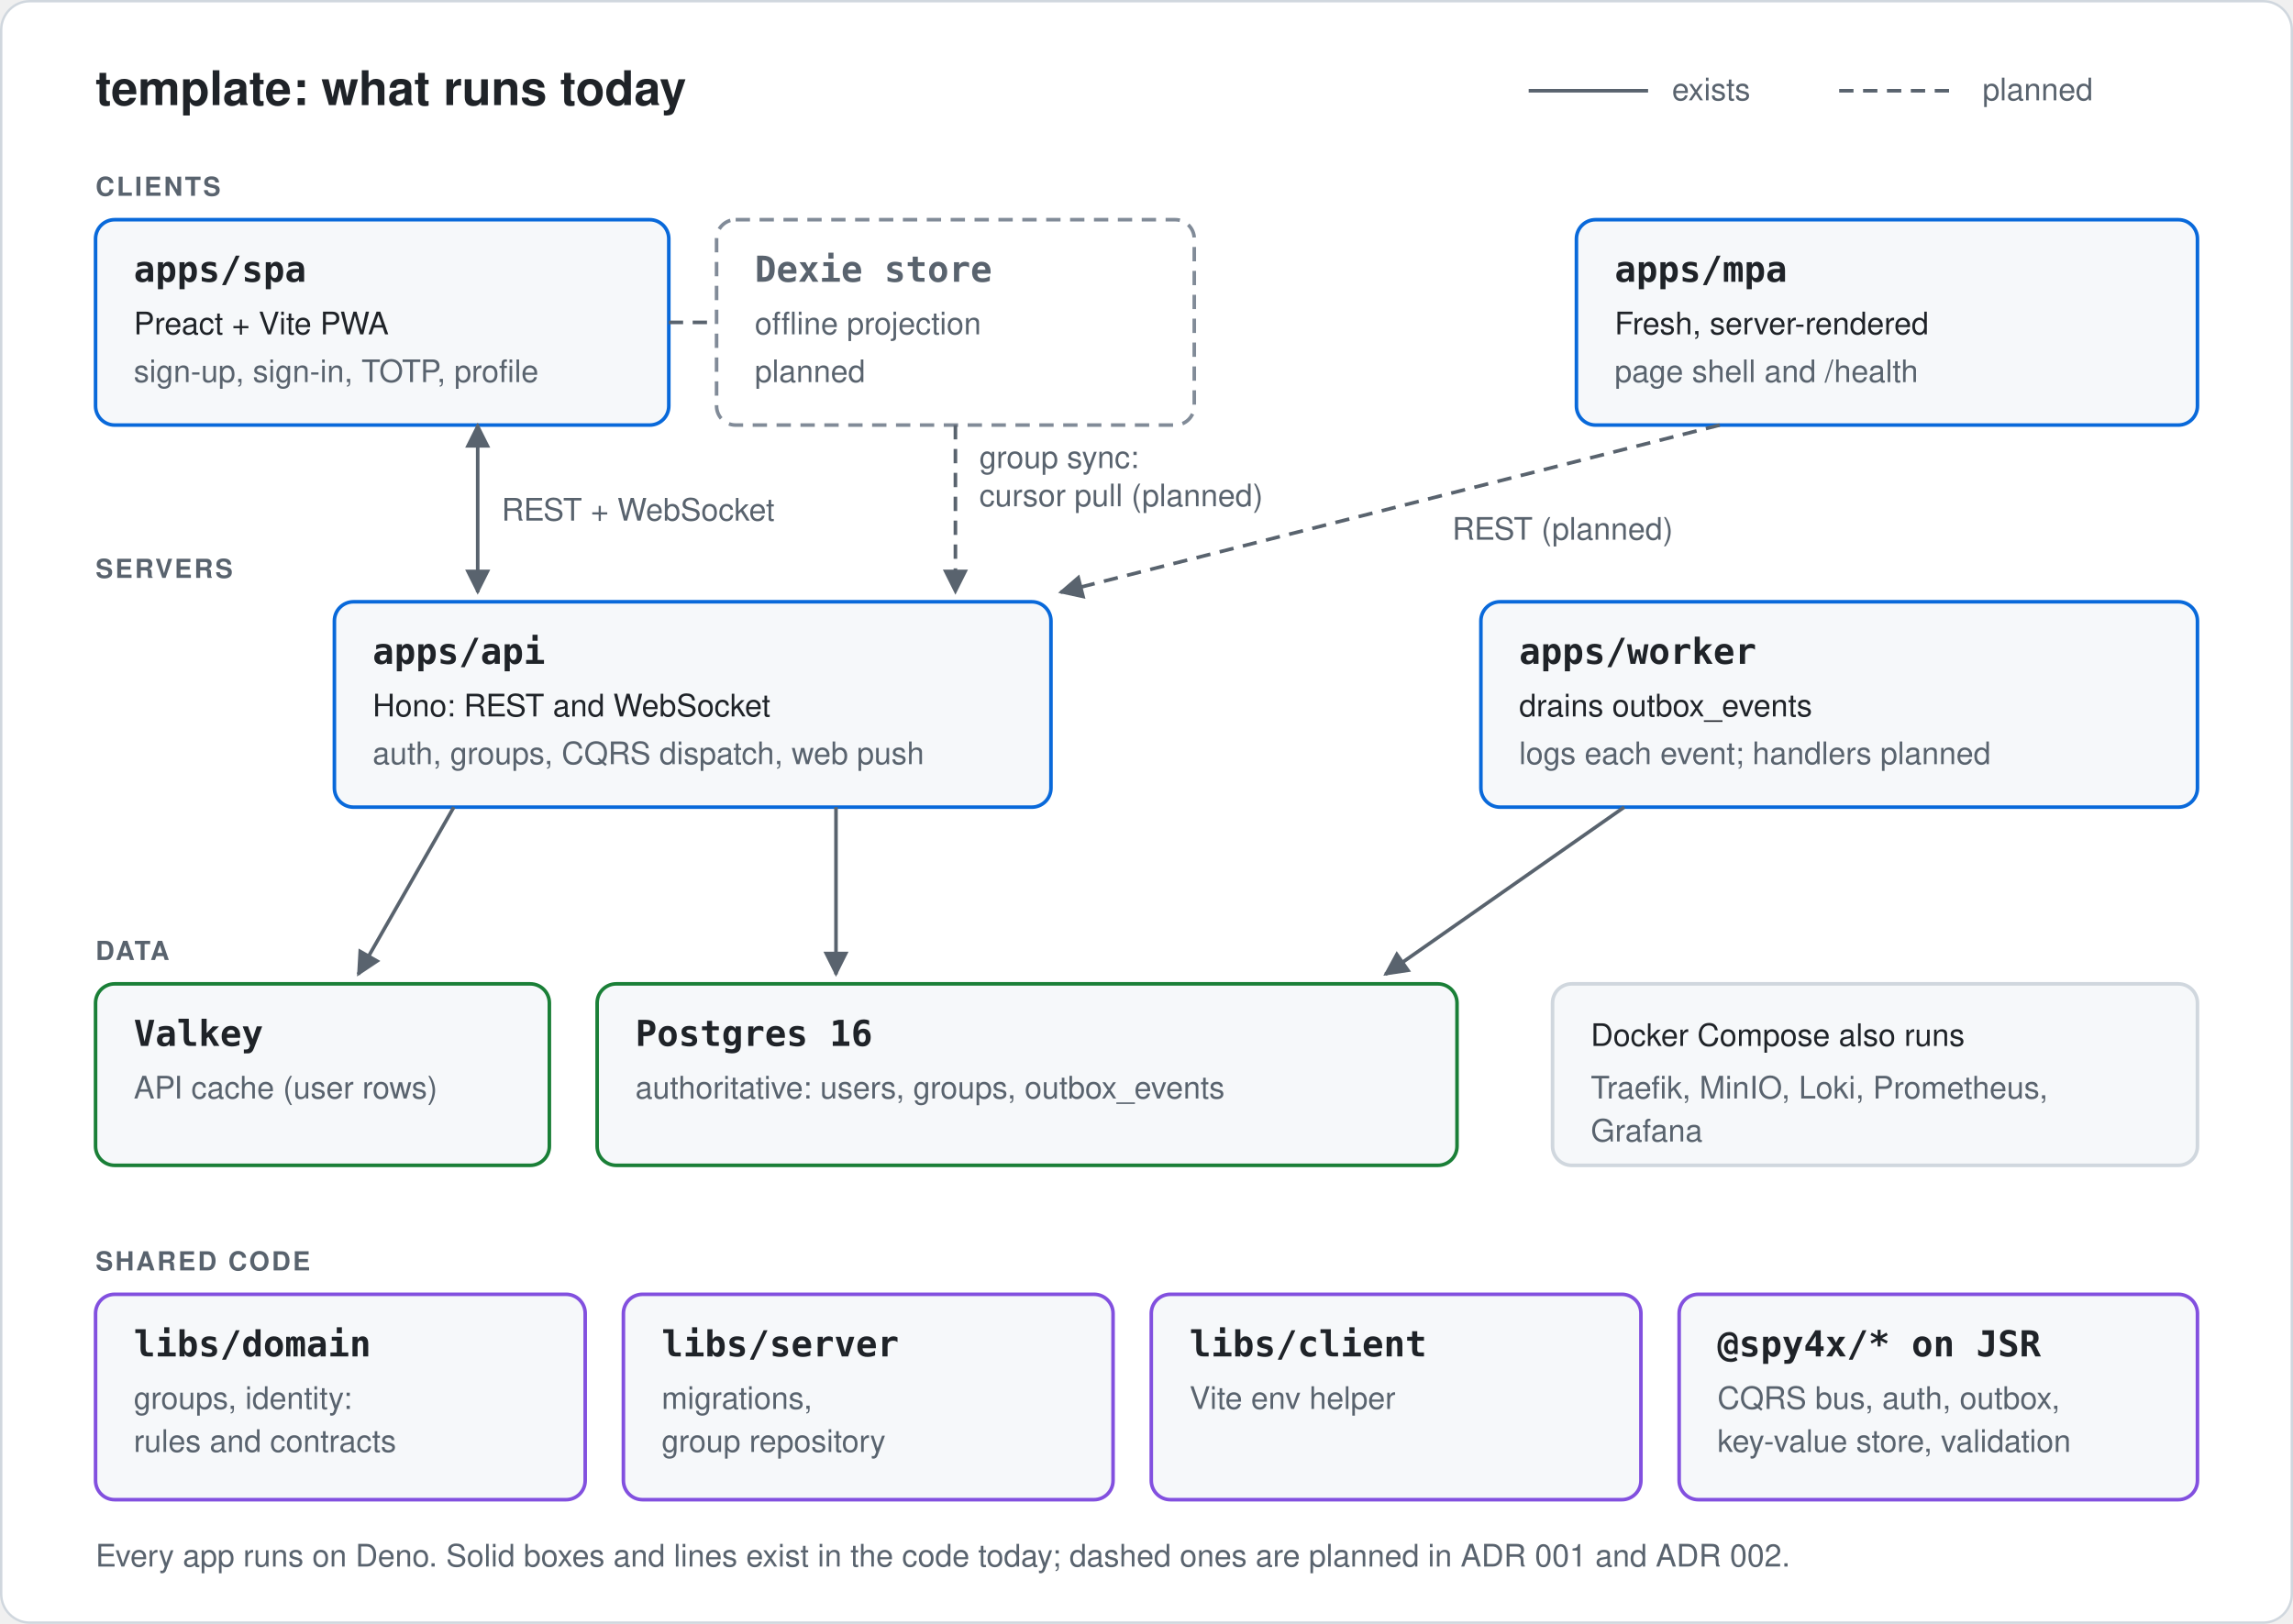
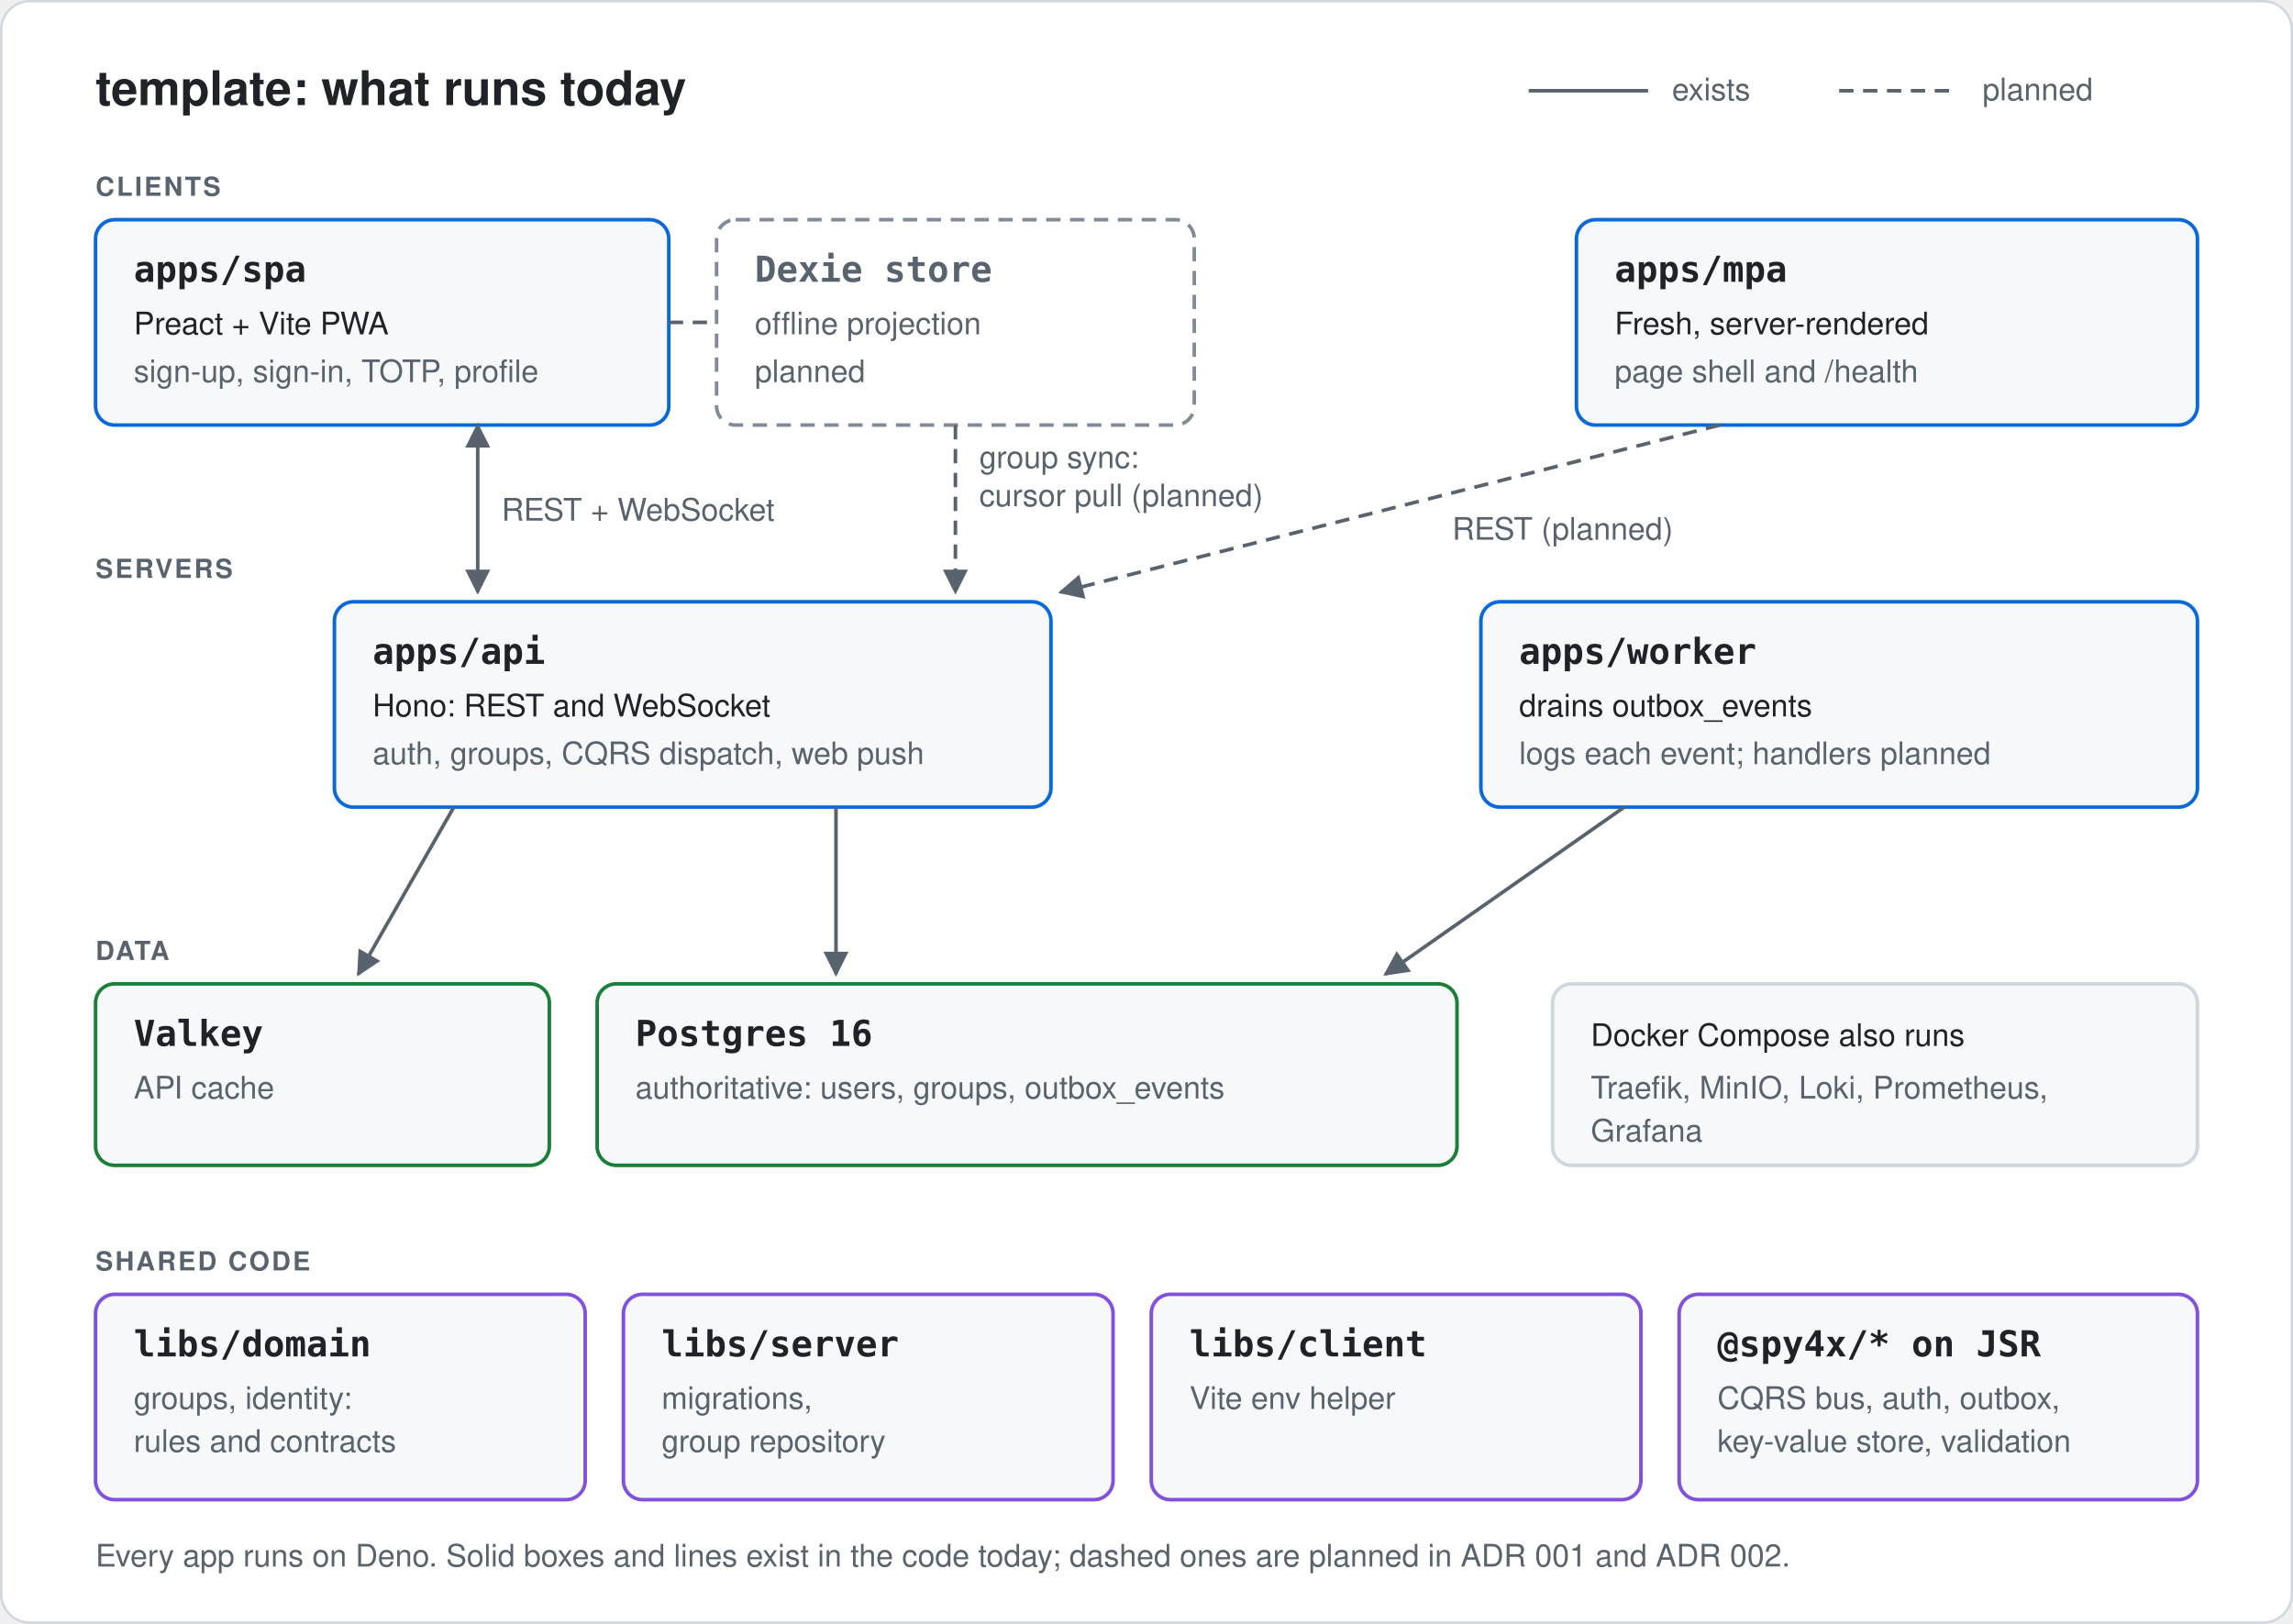
<svg xmlns="http://www.w3.org/2000/svg" viewBox="0 0 960 680" width="960" height="680" role="img" aria-labelledby="title desc">
  <style>
    .bg { fill: #ffffff; stroke: #d0d7de; }
    .t { fill: #1f2328; font-family: -apple-system, BlinkMacSystemFont, "Segoe UI", Helvetica, Arial, sans-serif; font-size: 13px; }
    .h { font-family: ui-monospace, SFMono-Regular, Menlo, Consolas, monospace; font-size: 15px; font-weight: 600; }
    .title { font-size: 20px; font-weight: 600; }
    .m { fill: #59636e; }
    .tier { fill: #59636e; font-size: 11px; font-weight: 600; letter-spacing: 0.08em; }
    .box { fill: #f6f8fa; stroke-width: 1.5; }
    .app { stroke: #0969da; }
    .data { stroke: #1a7f37; }
    .lib { stroke: #8250df; }
    .ops { stroke: #d0d7de; }
    .plan { fill: none; stroke: #818b98; stroke-width: 1.5; stroke-dasharray: 6 4; }
    .line { stroke: #59636e; stroke-width: 1.5; fill: none; }
    .dash { stroke-dasharray: 6 4; }
    .head { fill: #59636e; }
    @media (prefers-color-scheme: dark) {
      .bg { fill: #0d1117; stroke: #30363d; }
      .t { fill: #e6edf3; }
      .m, .tier { fill: #9198a1; }
      .box { fill: #161b22; }
      .app { stroke: #4493f8; }
      .data { stroke: #3fb950; }
      .lib { stroke: #ab7df8; }
      .ops { stroke: #30363d; }
      .plan { stroke: #6e7681; }
      .line { stroke: #9198a1; }
      .head { fill: #9198a1; }
    }
  </style>
  <defs>
    <marker id="arrow" viewBox="0 0 10 10" refX="9" refY="5" markerWidth="7" markerHeight="7" orient="auto-start-reverse">
      <path class="head" d="M0 0 L10 5 L0 10 z" />
    </marker>
  </defs>
  <rect class="bg" x="0.5" y="0.5" width="959" height="679" rx="12" />
  <text class="t title" x="40" y="44">template: what runs today</text>
  <line class="line" x1="640" y1="38" x2="690" y2="38" />
  <text class="t m" x="700" y="42">exists</text>
  <line class="line dash" x1="770" y1="38" x2="820" y2="38" />
  <text class="t m" x="830" y="42">planned</text>
  <text class="t tier" x="40" y="82">CLIENTS</text>
  <rect class="box app" x="40" y="92" width="240" height="86" rx="8" />
  <text class="t h" x="56" y="118">apps/spa</text>
  <text class="t" x="56" y="140">Preact + Vite PWA</text>
  <text class="t m" x="56" y="160">sign-up, sign-in, TOTP, profile</text>
  <rect class="plan" x="300" y="92" width="200" height="86" rx="8" />
  <text class="t h m" x="316" y="118">Dexie store</text>
  <text class="t m" x="316" y="140">offline projection</text>
  <text class="t m" x="316" y="160">planned</text>
  <line class="line dash" x1="280" y1="135" x2="300" y2="135" />
  <rect class="box app" x="660" y="92" width="260" height="86" rx="8" />
  <text class="t h" x="676" y="118">apps/mpa</text>
  <text class="t" x="676" y="140">Fresh, server-rendered</text>
  <text class="t m" x="676" y="160">page shell and /health</text>
  <line class="line" x1="200" y1="178" x2="200" y2="248" marker-start="url(#arrow)" marker-end="url(#arrow)" />
  <text class="t m" x="210" y="218">REST + WebSocket</text>
  <line class="line dash" x1="400" y1="178" x2="400" y2="248" marker-end="url(#arrow)" />
  <text class="t m" x="410" y="196">group sync:</text>
  <text class="t m" x="410" y="212">cursor pull (planned)</text>
  <line class="line dash" x1="720" y1="178" x2="444" y2="248" marker-end="url(#arrow)" />
  <text class="t m" x="608" y="226">REST (planned)</text>
  <text class="t tier" x="40" y="242">SERVERS</text>
  <rect class="box app" x="140" y="252" width="300" height="86" rx="8" />
  <text class="t h" x="156" y="278">apps/api</text>
  <text class="t" x="156" y="300">Hono: REST and WebSocket</text>
  <text class="t m" x="156" y="320">auth, groups, CQRS dispatch, web push</text>
  <rect class="box app" x="620" y="252" width="300" height="86" rx="8" />
  <text class="t h" x="636" y="278">apps/worker</text>
  <text class="t" x="636" y="300">drains outbox_events</text>
  <text class="t m" x="636" y="320">logs each event; handlers planned</text>
  <line class="line" x1="190" y1="338" x2="150" y2="408" marker-end="url(#arrow)" />
  <line class="line" x1="350" y1="338" x2="350" y2="408" marker-end="url(#arrow)" />
  <line class="line" x1="680" y1="338" x2="580" y2="408" marker-end="url(#arrow)" />
  <text class="t tier" x="40" y="402">DATA</text>
  <rect class="box data" x="40" y="412" width="190" height="76" rx="8" />
  <text class="t h" x="56" y="438">Valkey</text>
-   <text class="t m" x="56" y="460">API cache (user rows)</text>
+   <text class="t m" x="56" y="460">API cache</text>
  <rect class="box data" x="250" y="412" width="360" height="76" rx="8" />
  <text class="t h" x="266" y="438">Postgres 16</text>
  <text class="t m" x="266" y="460">authoritative: users, groups, outbox_events</text>
  <rect class="box ops" x="650" y="412" width="270" height="76" rx="8" />
  <text class="t" x="666" y="438">Docker Compose also runs</text>
  <text class="t m" x="666" y="460">Traefik, MinIO, Loki, Prometheus,</text>
  <text class="t m" x="666" y="478">Grafana</text>
  <text class="t tier" x="40" y="532">SHARED CODE</text>
  <rect class="box lib" x="40" y="542" width="205" height="86" rx="8" />
  <text class="t h" x="56" y="568">libs/domain</text>
  <text class="t m" x="56" y="590">groups, identity:</text>
  <text class="t m" x="56" y="608">rules and contracts</text>
  <rect class="box lib" x="261" y="542" width="205" height="86" rx="8" />
  <text class="t h" x="277" y="568">libs/server</text>
  <text class="t m" x="277" y="590">migrations,</text>
  <text class="t m" x="277" y="608">group repository</text>
  <rect class="box lib" x="482" y="542" width="205" height="86" rx="8" />
  <text class="t h" x="498" y="568">libs/client</text>
  <text class="t m" x="498" y="590">Vite env helper</text>
  <rect class="box lib" x="703" y="542" width="217" height="86" rx="8" />
  <text class="t h" x="719" y="568">@spy4x/* on JSR</text>
  <text class="t m" x="719" y="590">CQRS bus, auth, outbox,</text>
  <text class="t m" x="719" y="608">key-value store, validation</text>
  <text class="t m" x="40" y="656">Every app runs on Deno. Solid boxes and lines exist in the code today; dashed ones are planned in ADR 001 and ADR 002.</text>
</svg>
